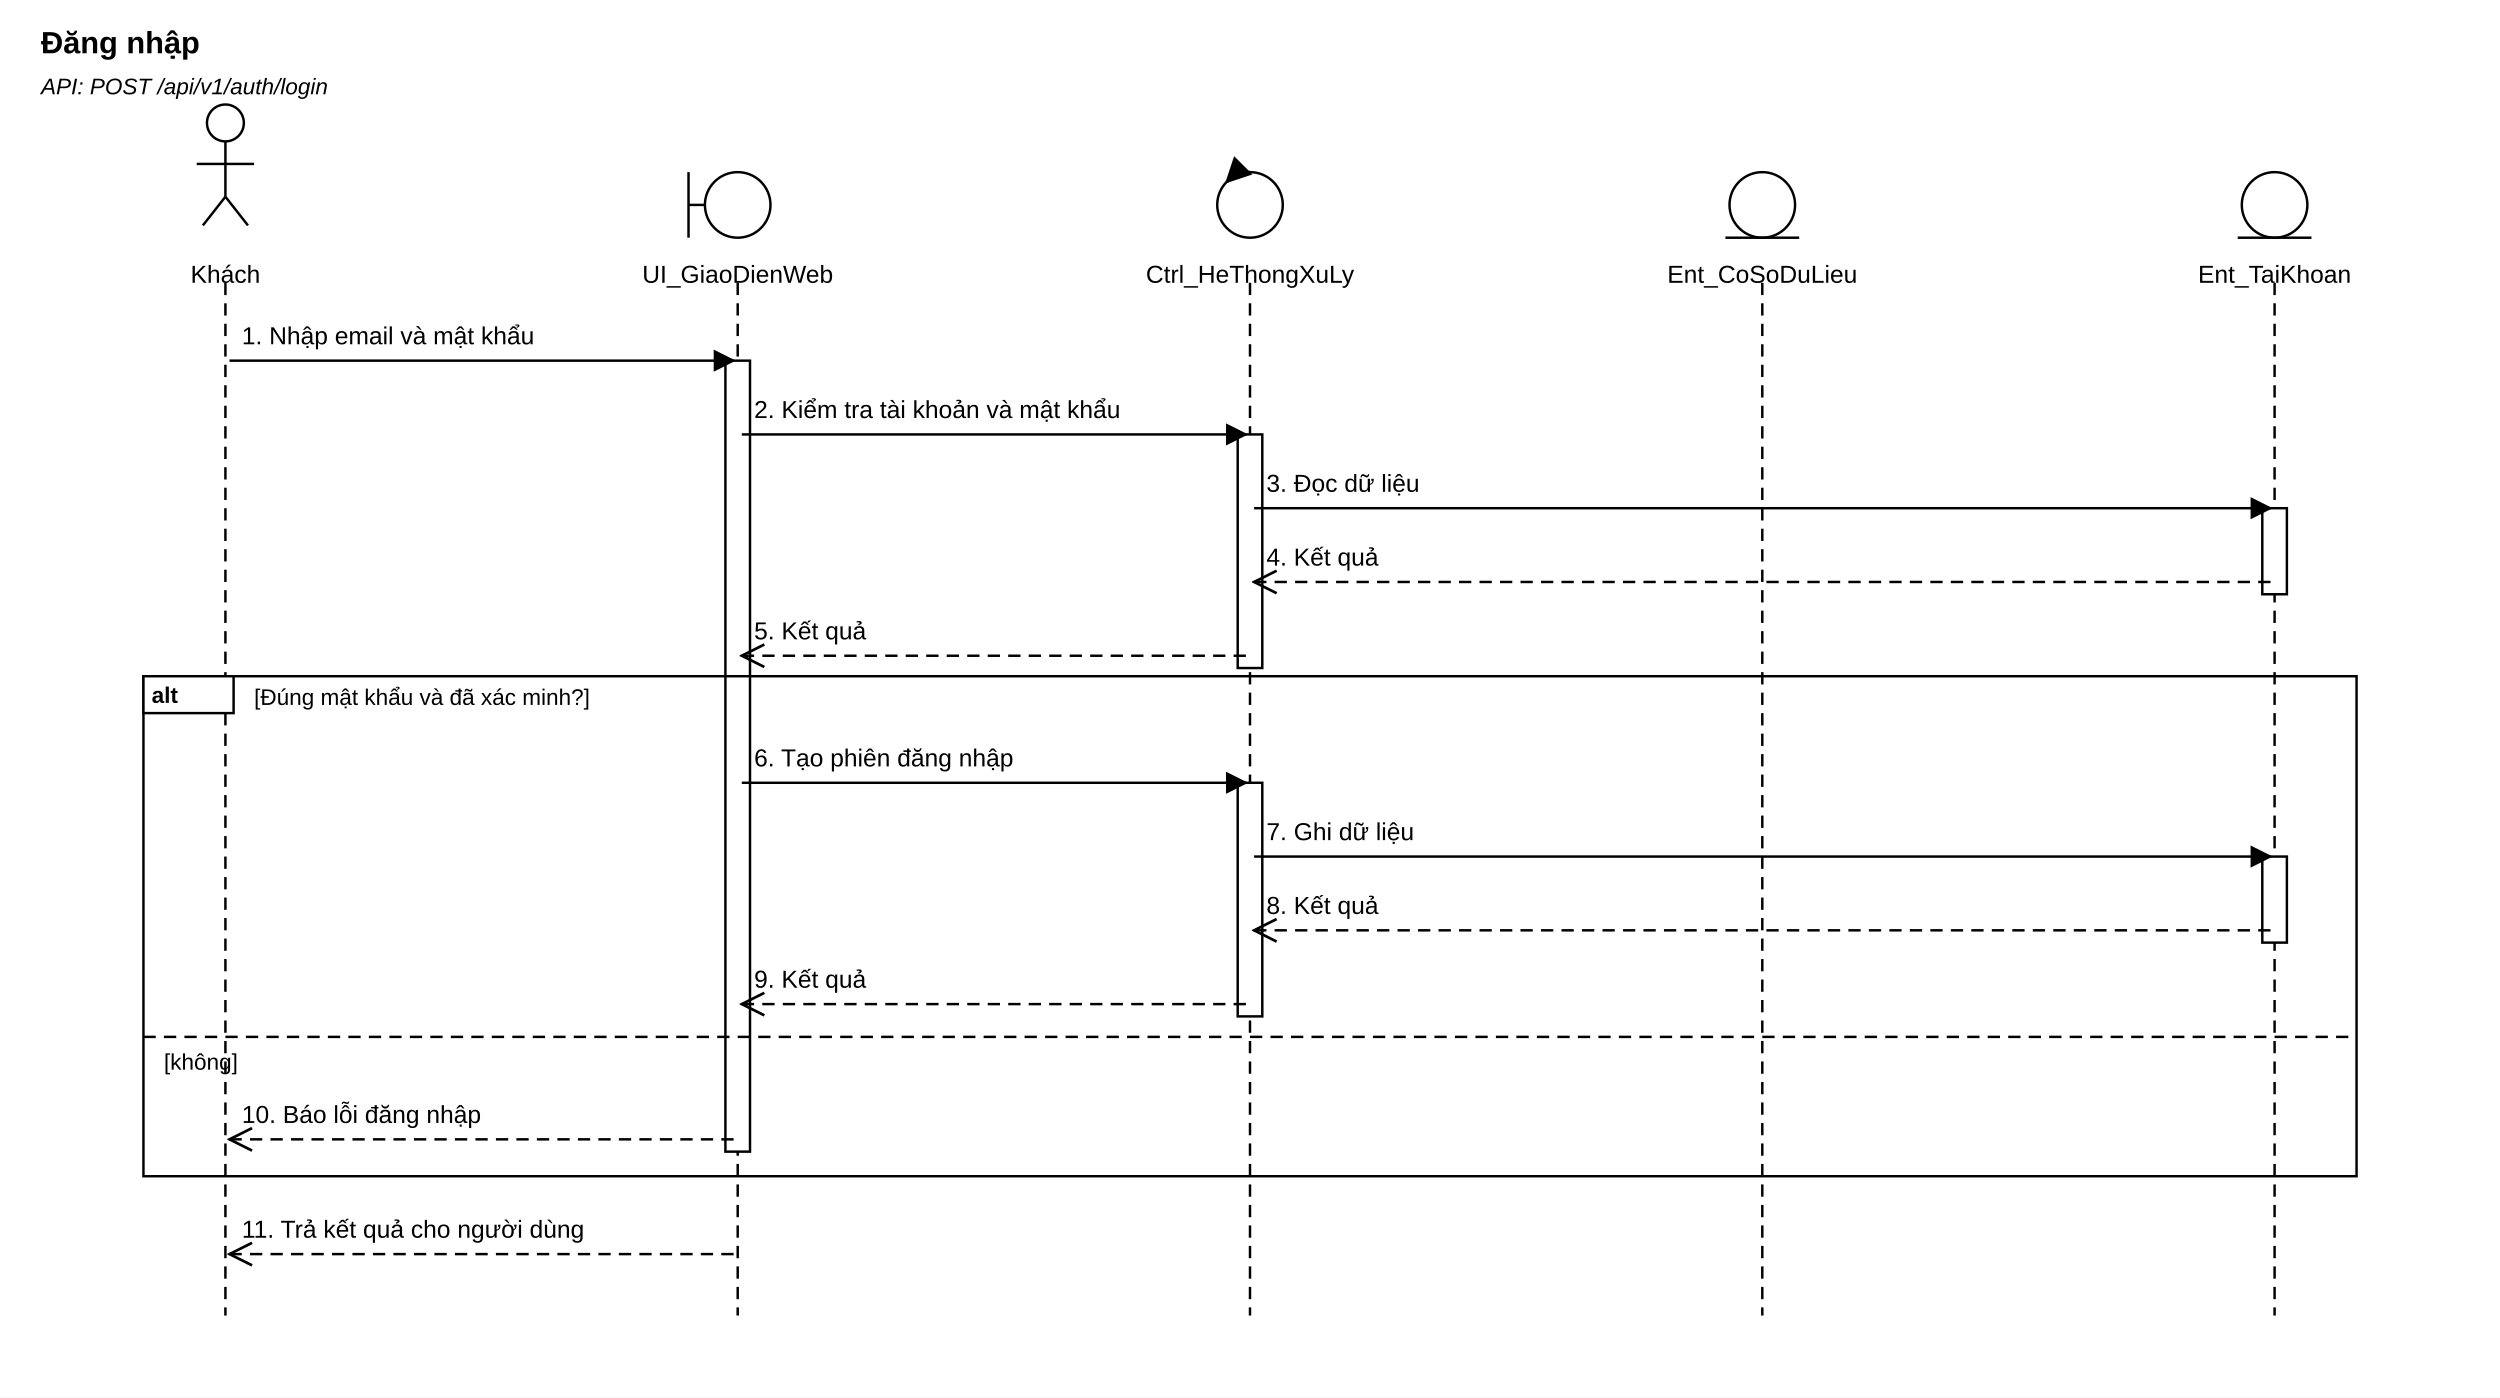
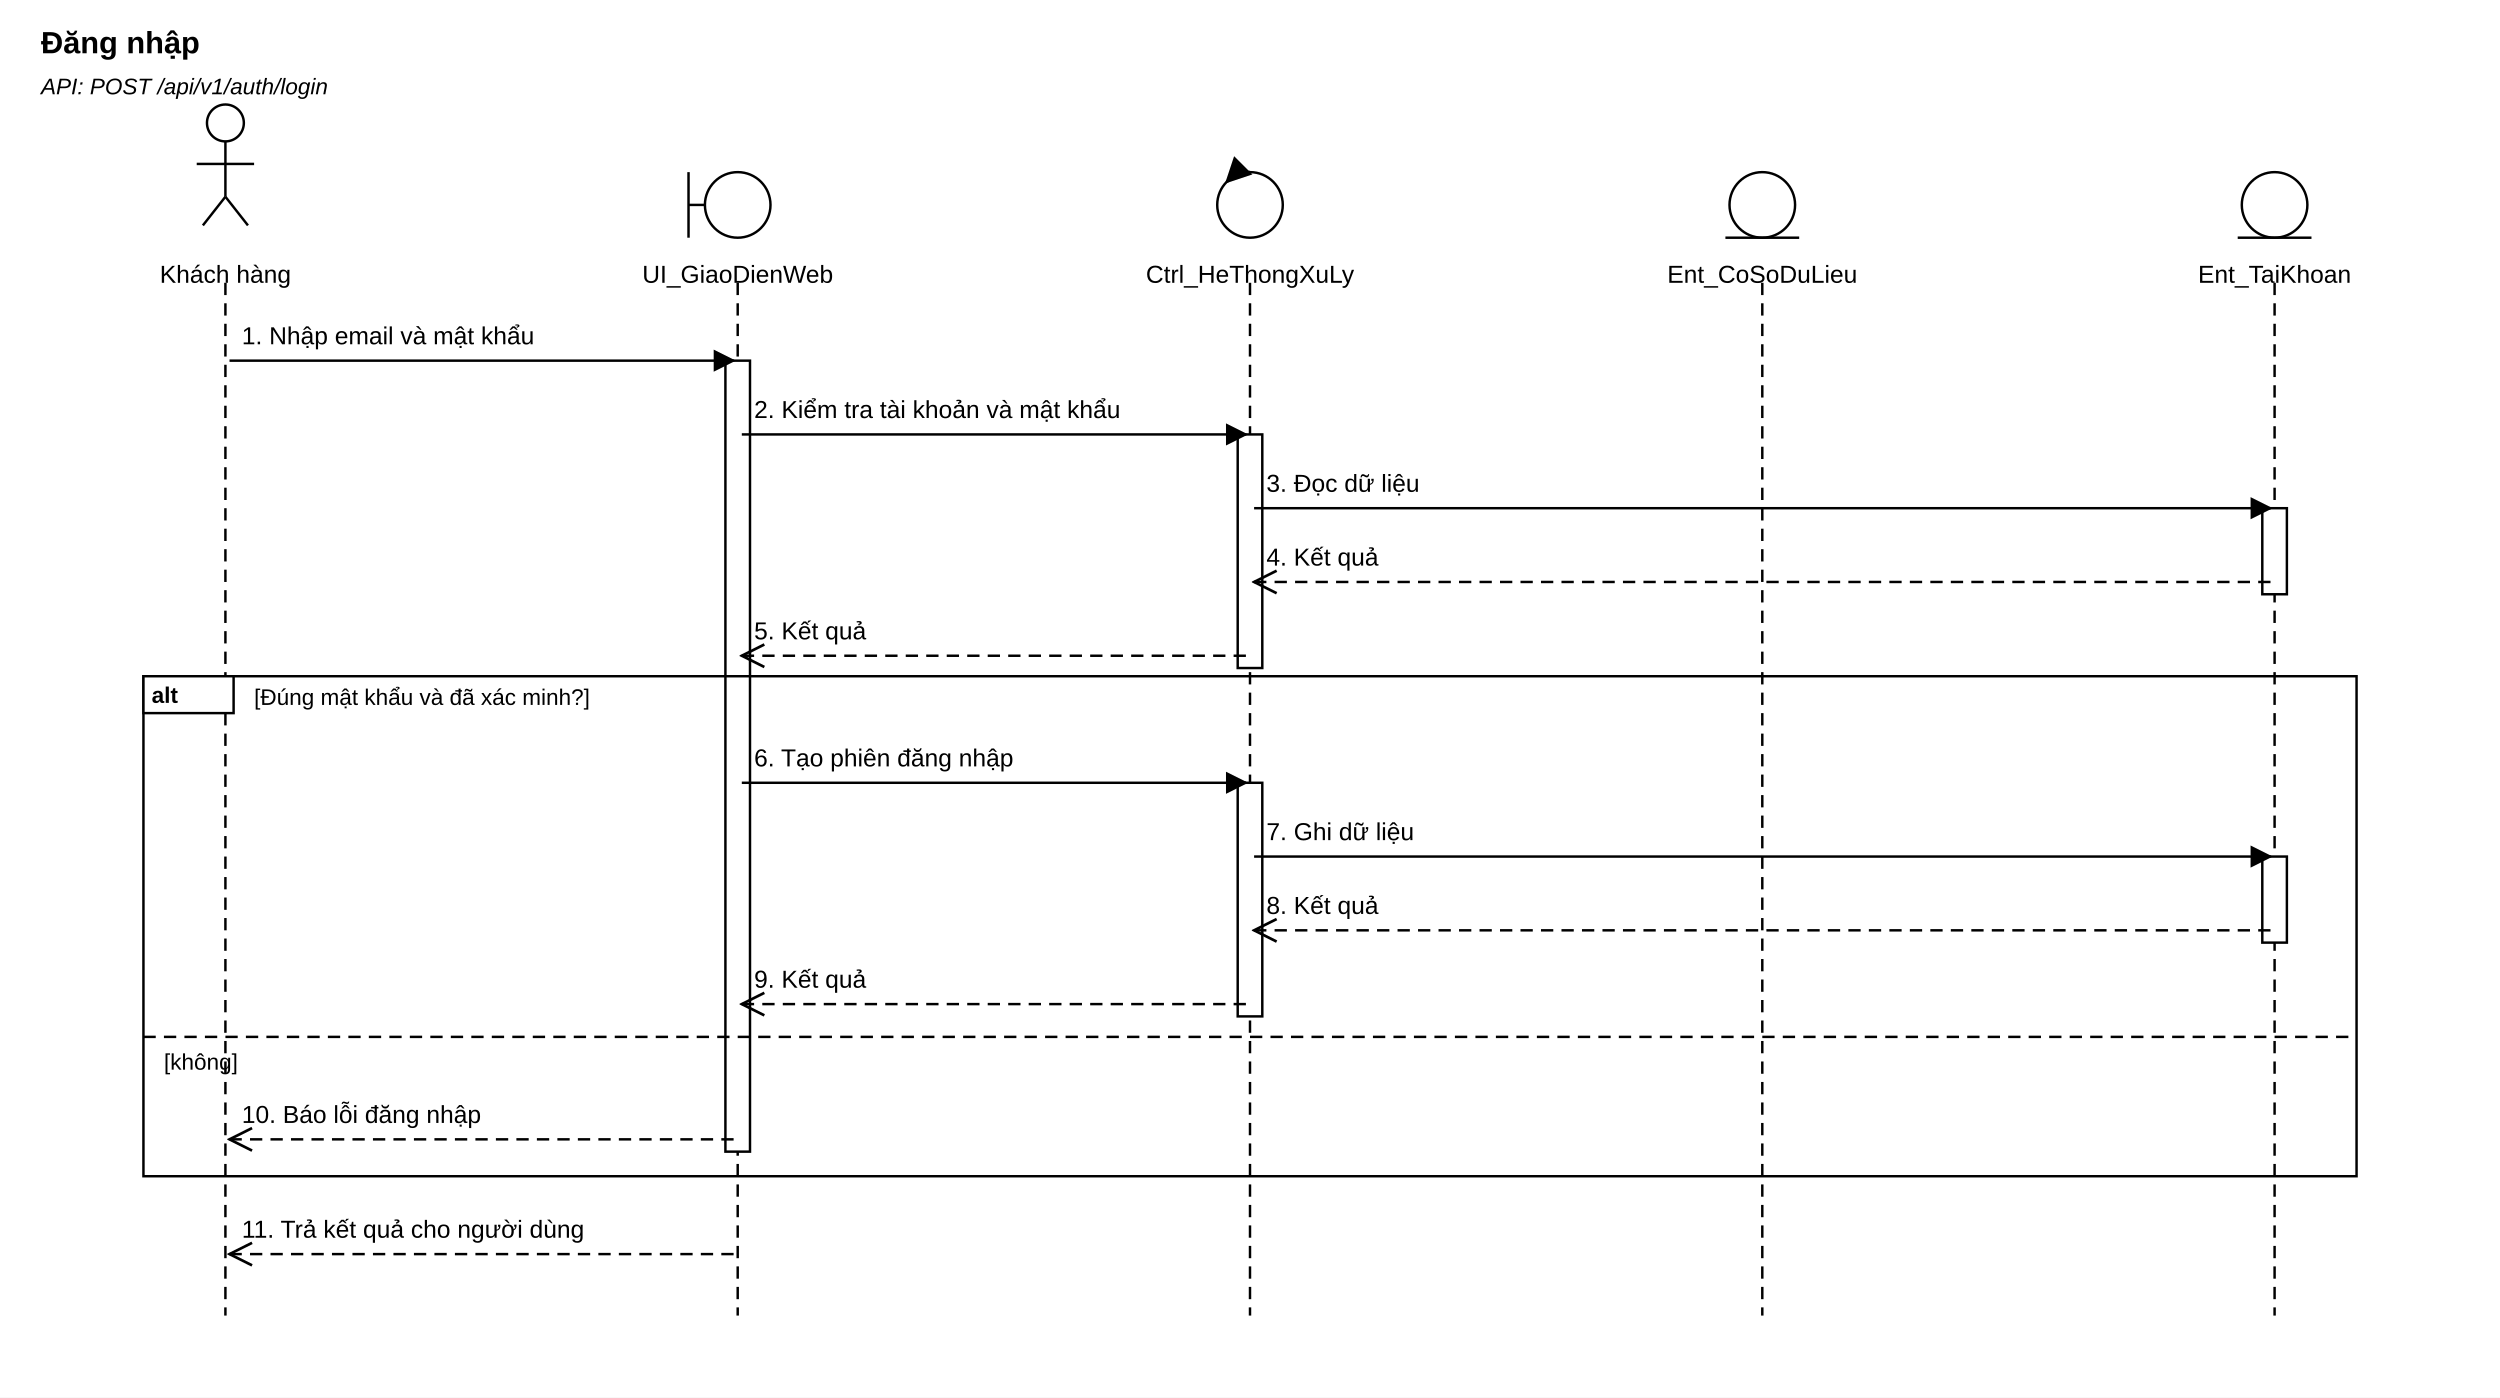
<svg xmlns="http://www.w3.org/2000/svg" width="1220" height="682" viewBox="0 0 1220 682">
  <defs>
    <marker id="dac" viewBox="0 0 10 10" refX="9" refY="5" markerWidth="9" markerHeight="9" orient="auto">
      <path d="M0,0 L10,5 L0,10 z" fill="#000" />
    </marker>
    <marker id="ho" viewBox="0 0 12 12" refX="11" refY="6" markerWidth="11" markerHeight="11" orient="auto">
      <path d="M1,1 L11,6 L1,11" fill="none" stroke="#000" stroke-width="1.2" />
    </marker>
  </defs>
  <rect width="100%" height="100%" fill="#fff" />
  <text x="20" y="26" font-family="Arial, Helvetica, sans-serif" font-size="15" text-anchor="start" font-weight="bold" fill="#000">Đăng nhập</text>
  <text x="20" y="46" font-family="Arial, Helvetica, sans-serif" font-size="11" text-anchor="start" font-weight="normal" fill="#000" font-style="italic">API: POST /api/v1/auth/login</text>
  <circle cx="110" cy="60" r="9" fill="#fff" stroke="#000" stroke-width="1.2" />
  <line x1="110" y1="69" x2="110" y2="96" stroke="#000" stroke-width="1.2" />
  <line x1="96" y1="80" x2="124" y2="80" stroke="#000" stroke-width="1.2" />
  <line x1="110" y1="96" x2="99" y2="110" stroke="#000" stroke-width="1.2" />
  <line x1="110" y1="96" x2="121" y2="110" stroke="#000" stroke-width="1.2" />
-   <text x="110" y="138" font-family="Arial, Helvetica, sans-serif" font-size="12" text-anchor="middle" font-weight="normal" fill="#000">Khách</text>
+   <text x="110" y="138" font-family="Arial, Helvetica, sans-serif" font-size="12" text-anchor="middle" font-weight="normal" fill="#000">Khách hàng</text>
  <line x1="336" y1="84" x2="336" y2="116" stroke="#000" stroke-width="1.2" />
  <line x1="336" y1="100" x2="344" y2="100" stroke="#000" stroke-width="1.2" />
  <circle cx="360" cy="100" r="16" fill="#fff" stroke="#000" stroke-width="1.2" />
  <text x="360" y="138" font-family="Arial, Helvetica, sans-serif" font-size="12" text-anchor="middle" font-weight="normal" fill="#000">UI_GiaoDienWeb</text>
  <circle cx="610" cy="100" r="16" fill="#fff" stroke="#000" stroke-width="1.2" />
  <path d="M 610 84 A 16 16 0 0 0 598.69 88.69" fill="none" stroke="#000" stroke-width="1.4" marker-end="url(#dac)" />
  <text x="610" y="138" font-family="Arial, Helvetica, sans-serif" font-size="12" text-anchor="middle" font-weight="normal" fill="#000">Ctrl_HeThongXuLy</text>
  <circle cx="860" cy="100" r="16" fill="#fff" stroke="#000" stroke-width="1.2" />
  <line x1="842" y1="116" x2="878" y2="116" stroke="#000" stroke-width="1.2" />
  <text x="860" y="138" font-family="Arial, Helvetica, sans-serif" font-size="12" text-anchor="middle" font-weight="normal" fill="#000">Ent_CoSoDuLieu</text>
  <circle cx="1110" cy="100" r="16" fill="#fff" stroke="#000" stroke-width="1.2" />
  <line x1="1092" y1="116" x2="1128" y2="116" stroke="#000" stroke-width="1.2" />
  <text x="1110" y="138" font-family="Arial, Helvetica, sans-serif" font-size="12" text-anchor="middle" font-weight="normal" fill="#000">Ent_TaiKhoan</text>
  <line x1="110" y1="138" x2="110" y2="642" stroke="#000" stroke-width="1.2" stroke-dasharray="6 4" />
  <line x1="360" y1="138" x2="360" y2="642" stroke="#000" stroke-width="1.2" stroke-dasharray="6 4" />
  <line x1="610" y1="138" x2="610" y2="642" stroke="#000" stroke-width="1.2" stroke-dasharray="6 4" />
  <line x1="860" y1="138" x2="860" y2="642" stroke="#000" stroke-width="1.2" stroke-dasharray="6 4" />
  <line x1="1110" y1="138" x2="1110" y2="642" stroke="#000" stroke-width="1.2" stroke-dasharray="6 4" />
  <rect x="1104" y="248" width="12" height="42" rx="0" fill="#fff" stroke="#000" stroke-width="1.2" />
  <rect x="604" y="212" width="12" height="114" rx="0" fill="#fff" stroke="#000" stroke-width="1.2" />
  <rect x="1104" y="418" width="12" height="42" rx="0" fill="#fff" stroke="#000" stroke-width="1.2" />
  <rect x="604" y="382" width="12" height="114" rx="0" fill="#fff" stroke="#000" stroke-width="1.2" />
  <rect x="354" y="176" width="12" height="386" rx="0" fill="#fff" stroke="#000" stroke-width="1.2" />
  <line x1="112" y1="176" x2="358" y2="176" stroke="#000" stroke-width="1.2" marker-end="url(#dac)" />
  <text x="118" y="168" font-family="Arial, Helvetica, sans-serif" font-size="12" text-anchor="start" font-weight="normal" fill="#000">1. Nhập email và mật khẩu</text>
  <line x1="362" y1="212" x2="608" y2="212" stroke="#000" stroke-width="1.2" marker-end="url(#dac)" />
  <text x="368" y="204" font-family="Arial, Helvetica, sans-serif" font-size="12" text-anchor="start" font-weight="normal" fill="#000">2. Kiểm tra tài khoản và mật khẩu</text>
  <line x1="612" y1="248" x2="1108" y2="248" stroke="#000" stroke-width="1.2" marker-end="url(#dac)" />
  <text x="618" y="240" font-family="Arial, Helvetica, sans-serif" font-size="12" text-anchor="start" font-weight="normal" fill="#000">3. Đọc dữ liệu</text>
  <line x1="1108" y1="284" x2="612" y2="284" stroke="#000" stroke-width="1.2" stroke-dasharray="6 4" marker-end="url(#ho)" />
  <text x="618" y="276" font-family="Arial, Helvetica, sans-serif" font-size="12" text-anchor="start" font-weight="normal" fill="#000">4. Kết quả</text>
  <line x1="608" y1="320" x2="362" y2="320" stroke="#000" stroke-width="1.2" stroke-dasharray="6 4" marker-end="url(#ho)" />
  <text x="368" y="312" font-family="Arial, Helvetica, sans-serif" font-size="12" text-anchor="start" font-weight="normal" fill="#000">5. Kết quả</text>
  <line x1="362" y1="382" x2="608" y2="382" stroke="#000" stroke-width="1.2" marker-end="url(#dac)" />
  <text x="368" y="374" font-family="Arial, Helvetica, sans-serif" font-size="12" text-anchor="start" font-weight="normal" fill="#000">6. Tạo phiên đăng nhập</text>
  <line x1="612" y1="418" x2="1108" y2="418" stroke="#000" stroke-width="1.2" marker-end="url(#dac)" />
  <text x="618" y="410" font-family="Arial, Helvetica, sans-serif" font-size="12" text-anchor="start" font-weight="normal" fill="#000">7. Ghi dữ liệu</text>
  <line x1="1108" y1="454" x2="612" y2="454" stroke="#000" stroke-width="1.2" stroke-dasharray="6 4" marker-end="url(#ho)" />
  <text x="618" y="446" font-family="Arial, Helvetica, sans-serif" font-size="12" text-anchor="start" font-weight="normal" fill="#000">8. Kết quả</text>
  <line x1="608" y1="490" x2="362" y2="490" stroke="#000" stroke-width="1.2" stroke-dasharray="6 4" marker-end="url(#ho)" />
  <text x="368" y="482" font-family="Arial, Helvetica, sans-serif" font-size="12" text-anchor="start" font-weight="normal" fill="#000">9. Kết quả</text>
  <line x1="70" y1="506" x2="1150" y2="506" stroke="#000" stroke-width="1.2" stroke-dasharray="6 4" />
  <text x="80" y="522" font-family="Arial, Helvetica, sans-serif" font-size="11" text-anchor="start" font-weight="normal" fill="#000">[không]</text>
  <line x1="358" y1="556" x2="112" y2="556" stroke="#000" stroke-width="1.2" stroke-dasharray="6 4" marker-end="url(#ho)" />
  <text x="118" y="548" font-family="Arial, Helvetica, sans-serif" font-size="12" text-anchor="start" font-weight="normal" fill="#000">10. Báo lỗi đăng nhập</text>
  <rect x="70" y="330" width="1080" height="244" rx="0" fill="none" stroke="#000" stroke-width="1.2" />
  <rect x="70" y="330" width="44" height="18" fill="#fff" stroke="#000" stroke-width="1.2" />
  <text x="74" y="343" font-family="Arial, Helvetica, sans-serif" font-size="11" text-anchor="start" font-weight="bold" fill="#000">alt</text>
  <text x="124" y="344" font-family="Arial, Helvetica, sans-serif" font-size="11" text-anchor="start" font-weight="normal" fill="#000">[Đúng mật khẩu và đã xác minh?]</text>
  <line x1="358" y1="612" x2="112" y2="612" stroke="#000" stroke-width="1.2" stroke-dasharray="6 4" marker-end="url(#ho)" />
  <text x="118" y="604" font-family="Arial, Helvetica, sans-serif" font-size="12" text-anchor="start" font-weight="normal" fill="#000">11. Trả kết quả cho người dùng</text>
</svg>
